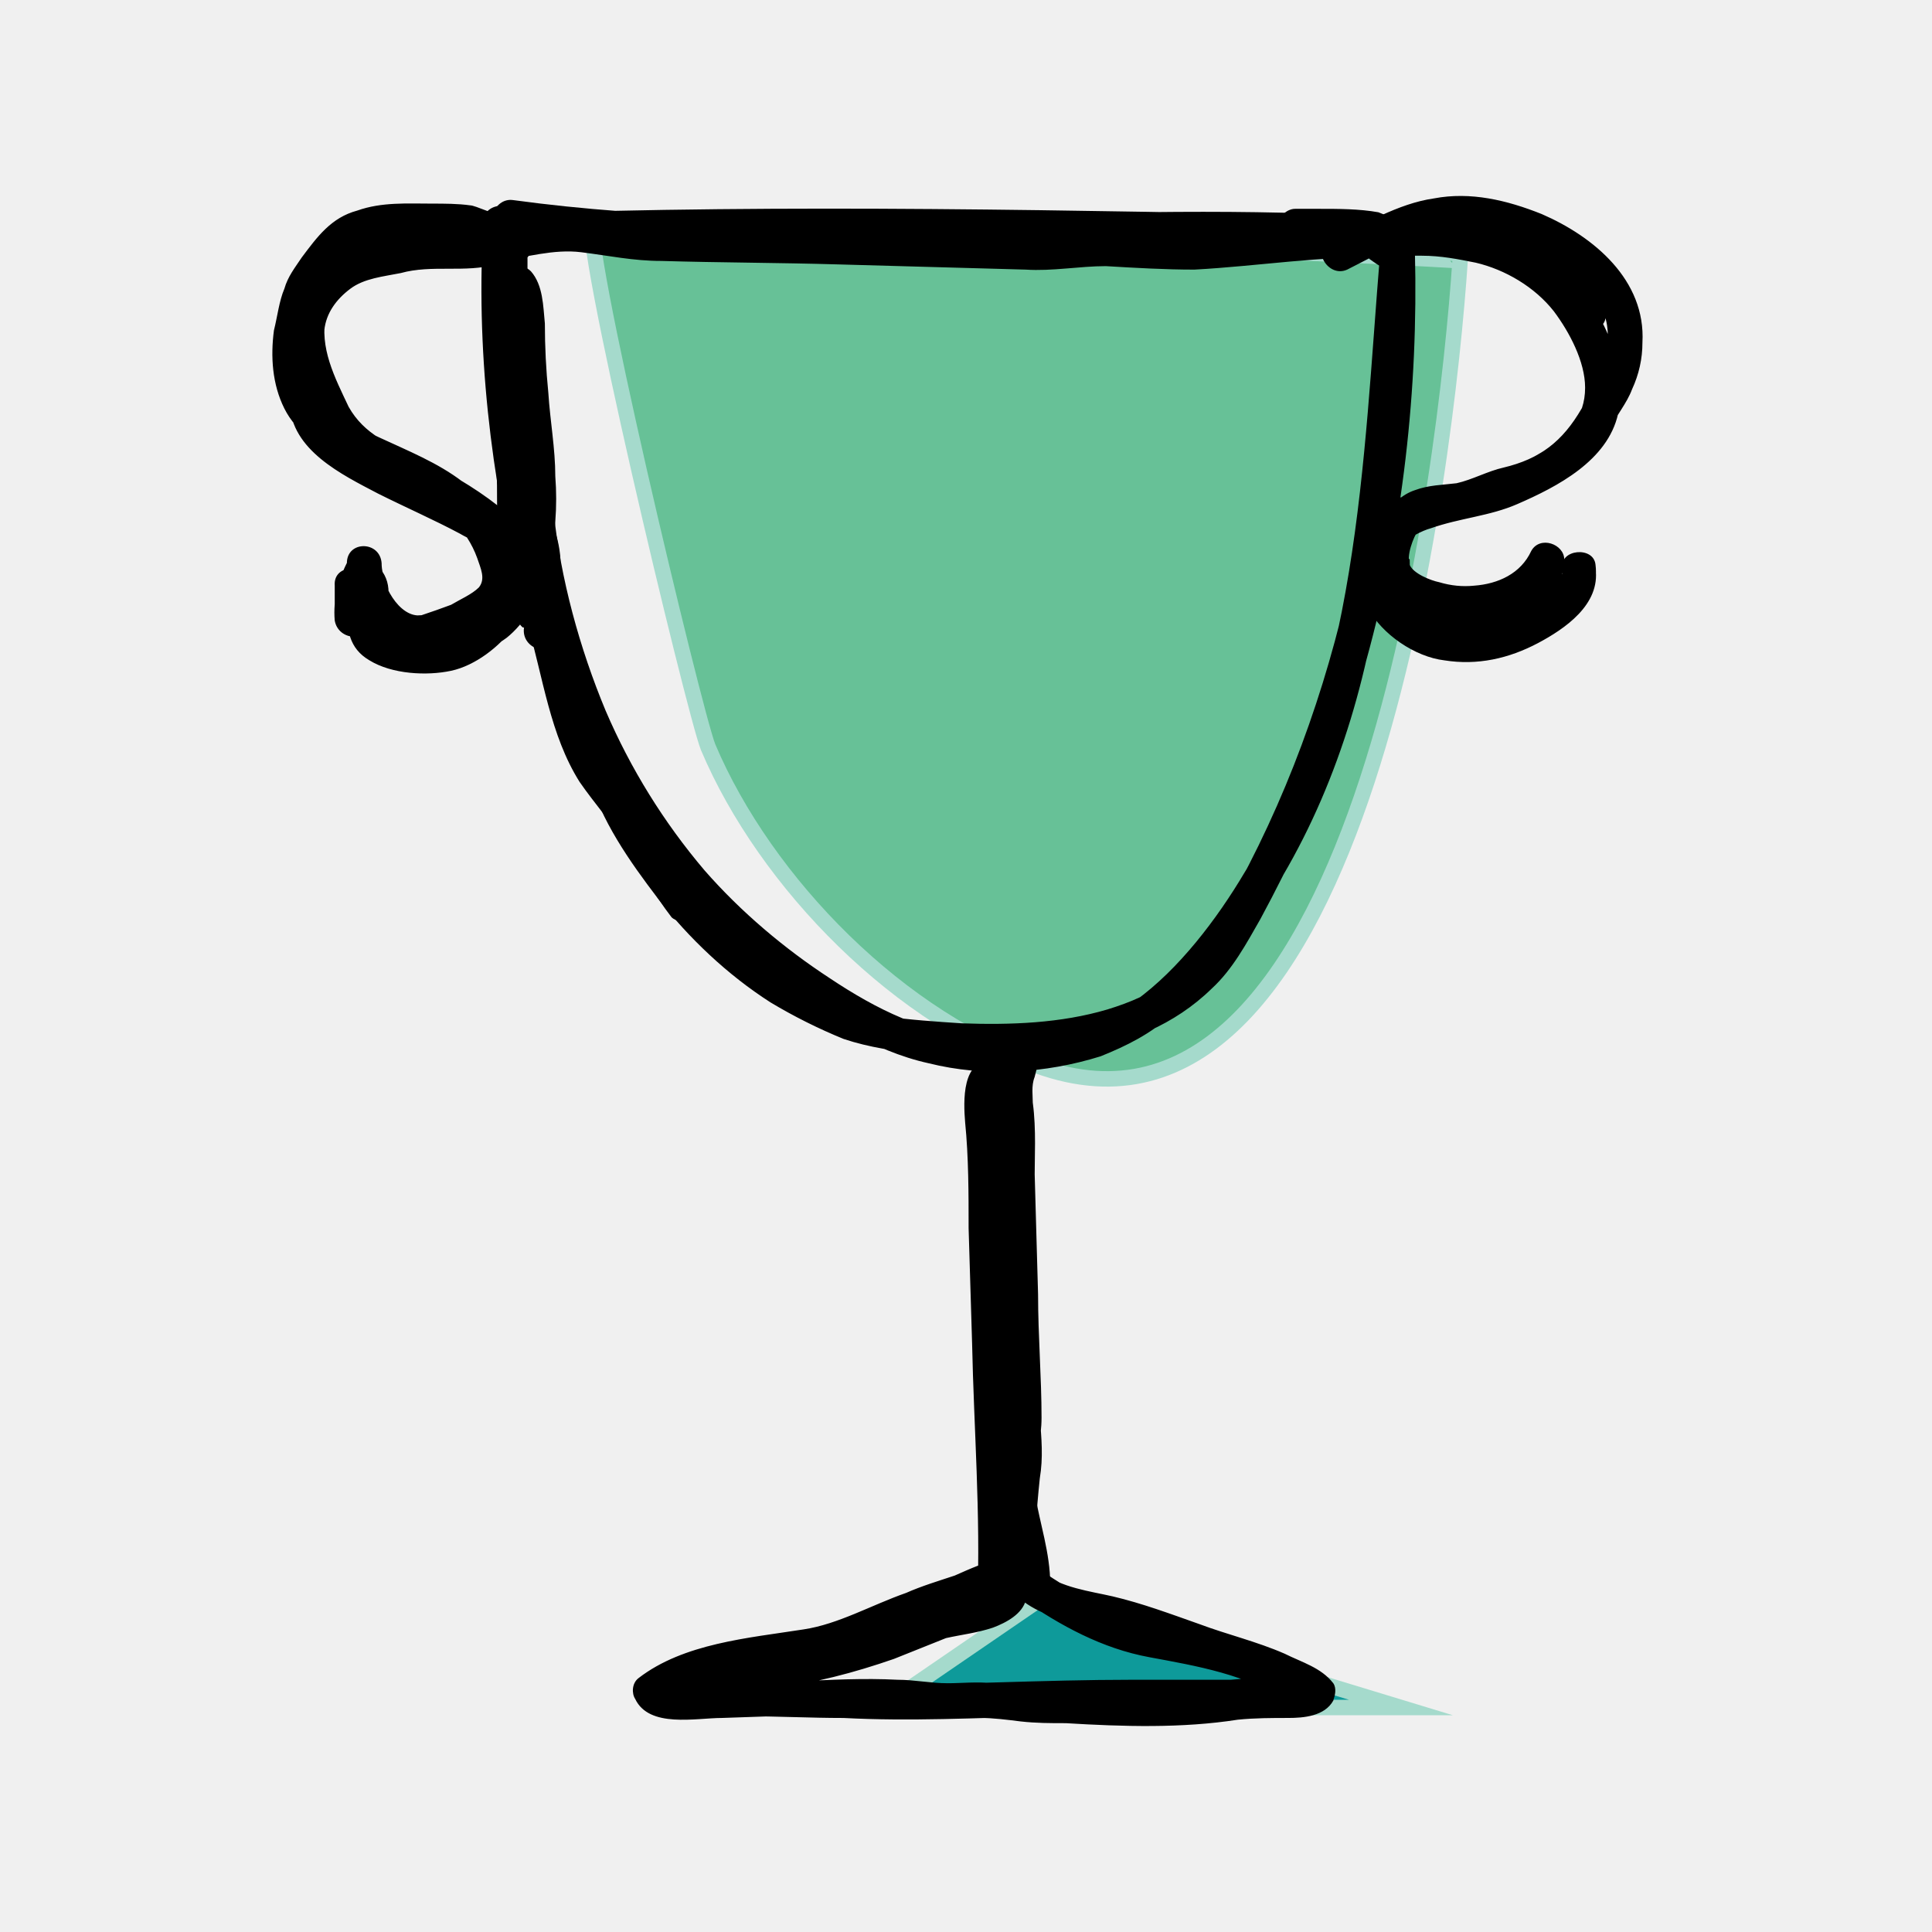
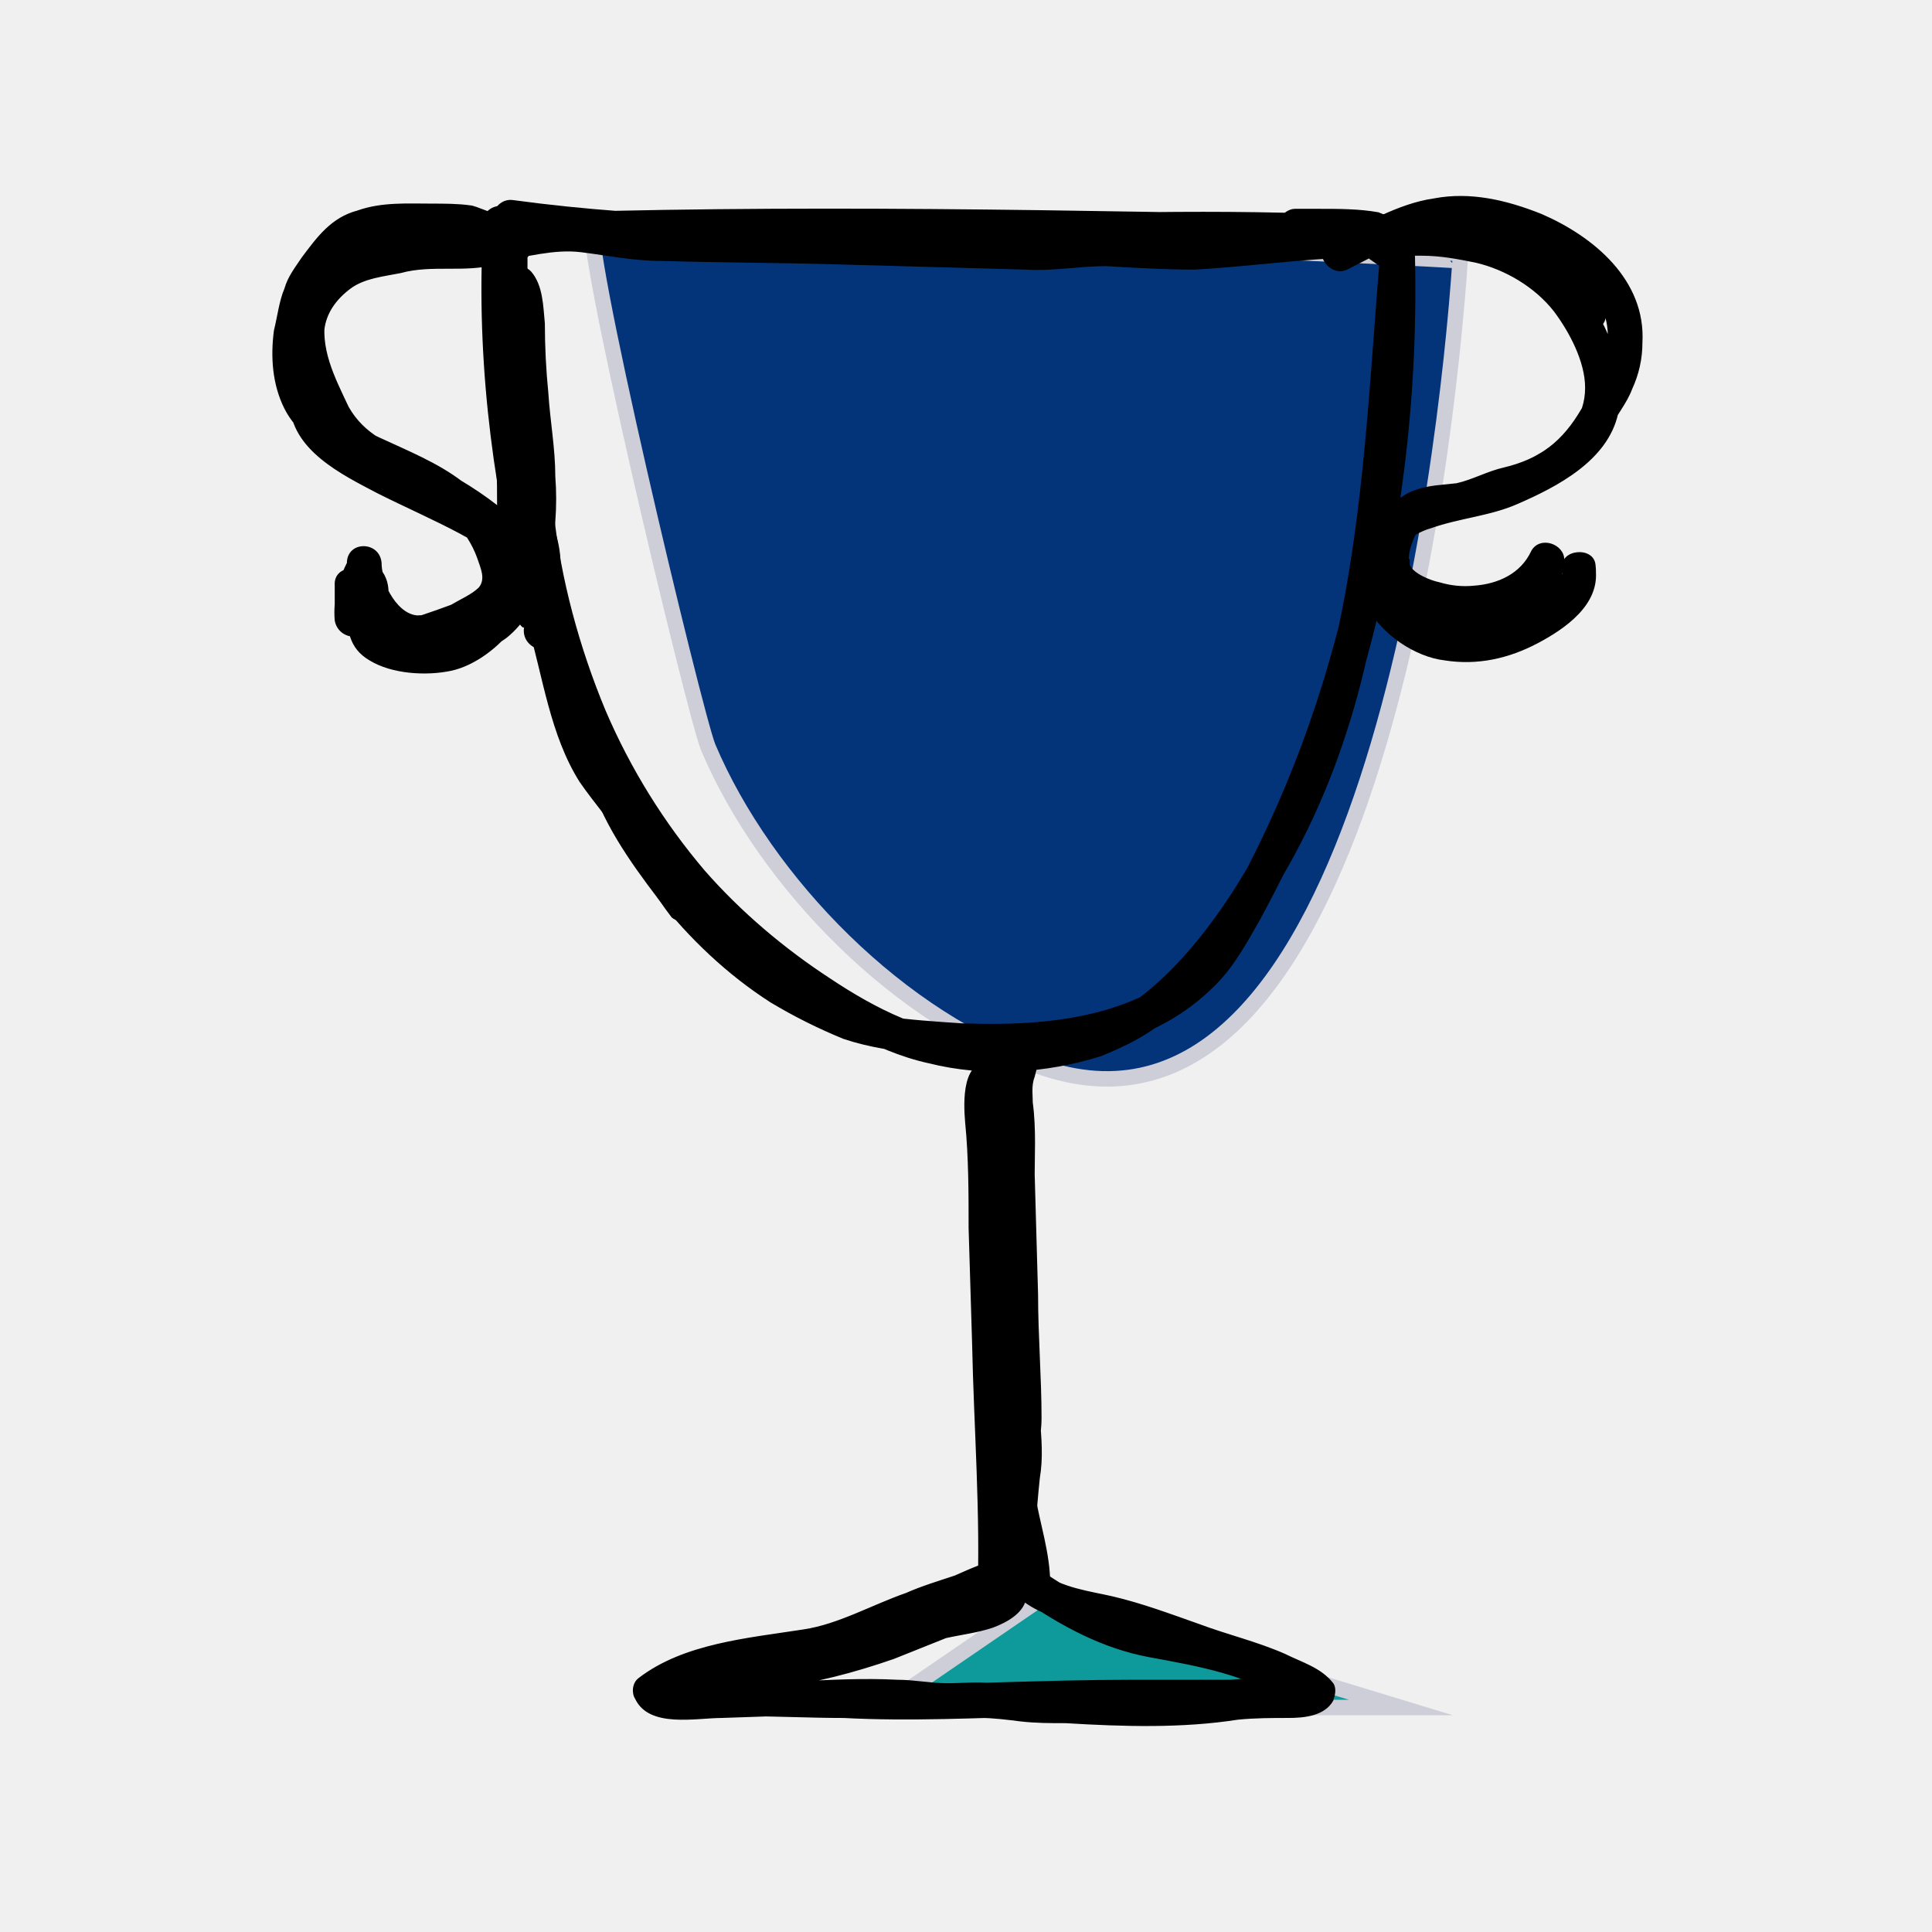
<svg xmlns="http://www.w3.org/2000/svg" width="100" height="100" viewBox="0 0 100 100" fill="none">
  <g clip-path="url(#clip0_9_34239)">
    <g style="mix-blend-mode:multiply">
-       <path d="M30.72 11.438c-.9-.09 5.213 25.438 5.932 27.236 2.966 7.011 9.977 14.202 17.438 16.63 16.54 5.393 20.764-31.192 21.483-41.798 0-.09-40.18-1.888-44.854-2.068z" fill="#6DCDA0" />
-       <path d="M30.72 11.438c-.9-.09 5.213 25.438 5.932 27.236 2.966 7.011 9.977 14.202 17.438 16.63 16.54 5.393 20.764-31.192 21.483-41.798 0-.09-40.18-1.888-44.854-2.068z" stroke="#AFE8D9" stroke-width=".8" stroke-miterlimit="10" />
+       <path d="M30.72 11.438c-.9-.09 5.213 25.438 5.932 27.236 2.966 7.011 9.977 14.202 17.438 16.63 16.54 5.393 20.764-31.192 21.483-41.798 0-.09-40.18-1.888-44.854-2.068z" fill="#033782" />
+       <path d="M30.72 11.438c-.9-.09 5.213 25.438 5.932 27.236 2.966 7.011 9.977 14.202 17.438 16.63 16.54 5.393 20.764-31.192 21.483-41.798 0-.09-40.18-1.888-44.854-2.068z" stroke="#DADBE5" stroke-width=".8" stroke-miterlimit="10" />
    </g>
    <g style="mix-blend-mode:multiply">
      <path d="M53.91 82.719l-8.27 5.663h26.877L53.91 82.719z" fill="#0FA4A4" />
-       <path d="M53.91 82.719l-8.27 5.663h26.877L53.91 82.719z" stroke="#AFE8D9" stroke-width=".8" stroke-miterlimit="10" />
+       <path d="M53.91 82.719l-8.27 5.663h26.877L53.91 82.719z" stroke="#DADBE5" stroke-width=".8" stroke-miterlimit="10" />
    </g>
    <path d="M26.854 26.45c.63 6.381 2.966 12.763 6.831 17.977a35.745 35.745 0 006.382 6.382c2.337 1.798 5.124 3.595 8 4.225 2.877.719 6.023.539 8.9-.36 1.348-.54 2.606-1.169 3.685-2.157a25.513 25.513 0 003.236-3.506c3.685-4.674 5.932-10.247 7.1-16.09 1.439-6.561 1.709-13.213 2.248-19.865h-1.798a144.28 144.28 0 01-.27 4.944h1.798c.12-1.678.21-3.326.27-4.944h-1.798c.27 12.045-2.247 24.27-8.45 34.697-.628 1.168-1.347 2.157-2.516 2.966-.899.72-1.978 1.169-3.146 1.528-2.427.72-5.034.81-7.55.72-1.349-.09-2.697-.18-3.956-.36-1.348-.27-2.786-.99-3.955-1.708-2.247-1.169-4.135-2.877-5.753-4.764-1.618-1.888-3.326-4.225-3.955-6.742-.18-.629-.36-1.258-.629-1.798-.27-.629-.809-1.078-1.079-1.707-.449-1.529-.629-2.967-1.438-4.405-.54-.989-2.157-.09-1.528.899.72 1.258.899 2.697 1.348 4.135.18.719.63 1.078.99 1.708.359.629.449 1.258.628 1.887.63 2.337 2.158 4.495 3.596 6.382 1.618 2.068 3.596 3.955 5.843 5.394a27.74 27.74 0 003.775 1.887c1.348.45 2.697.63 4.225.81 5.033.449 10.966.359 14.831-3.416 1.079-.99 1.798-2.338 2.517-3.596a78.618 78.618 0 002.247-4.494 58.471 58.471 0 003.236-8.9c1.888-6.83 2.697-14.022 2.517-21.123-.09-1.168-1.798-1.168-1.798 0a144.28 144.28 0 01-.27 4.944c0 1.079 1.798 1.079 1.798 0 .12-1.678.21-3.326.27-4.944 0-1.168-1.708-1.079-1.798 0-.899 10.877-1.078 22.562-7.011 32.09-1.438 2.427-3.416 5.034-5.663 6.652-2.157 1.618-5.393 1.977-8 1.887-2.876-.18-5.393-1.438-7.82-3.056-2.337-1.528-4.584-3.416-6.472-5.573a32.646 32.646 0 01-5.124-8.27C30 33.55 29.011 29.955 28.652 26.45c-.09-1.078-1.888-1.168-1.798 0zm.629-15.551c-1.798-.36-1.977 2.157-1.977 3.326-.09 1.797 0 3.685.18 5.483.06.719.15 1.408.27 2.067 0 .54.628.72 1.078.63.539-.09.719-.63.629-1.08 0 .18 0-.269 0 0 0-.12-.03-.239-.09-.359 0-.3-.03-.599-.09-.899-.06-.719-.09-1.468-.09-2.247-.06-.839-.09-1.678-.09-2.517v-1.978c.09-.09.09-.269.09-.09a1 1 0 01.09-.448v-.27s.09-.18.09 0c-.09.09 0-.09 0-.09l-.09.09c-.12.12-.3.15-.54.09.54.09.99-.09 1.17-.63.09-.449-.18-.988-.63-1.078z" fill="#000" />
    <path d="M26.135 12.068c14.741 1.977 29.573.09 44.404.898-.06-.599-.15-1.168-.27-1.707-.898.09-1.707.18-2.606.18.06.599.12 1.168.18 1.707.899-.18 1.797-.18 2.696-.18 1.169 0 1.169-1.797 0-1.797-14.831-.27-29.663-.63-44.494-.09-1.169.09-1.169 1.887 0 1.797 14.831-.539 29.663-.18 44.494.09V11.17c-1.078 0-2.067.09-3.146.27-.989.18-.719 1.707.27 1.797 1.079 0 2.067-.18 3.146-.27.989-.18.63-1.707-.27-1.797-14.651-.81-29.393 1.168-43.955-.81-1.078-.18-1.618 1.529-.45 1.709z" fill="#000" />
    <path d="M70 10.899c-.27 0-.63.09-.899.27-.27.36-.27.719-.27 1.078.09.27.36.54.63.63.24.06.45.12.629.18.12 0 .24.03.36.09h.18c.09.089-.09 0 0 0 0 .06.03.089.09.089.089 0-.09-.09 0 0l.179.18c.27.18.45.36.809.45.36.09.809-.09.989-.45.27-.54.36-1.169-.09-1.618-.27-.45-.81-.63-1.259-.81-.989-.179-2.067-.179-3.056-.179h-1.258c-.45 0-.9.45-.9.899 0 .54.36.899.9.899h2.877c.119 0 .239.03.359.09h.18c.18 0-.18-.09-.09 0 .18 0 .39.03.629.09.06 0 .12.03.18.09.09 0-.18-.09-.09-.09.06.06.12.09.18.09.09.18-.18-.18-.09-.09.09.18 0-.09 0-.09v-.09c0-.09 0-.18 0 0-.09.09.09-.27 0-.09.3-.12.629-.24.988-.36.09.09-.09-.09 0 0l-.18-.18c-.18-.18-.359-.359-.629-.449-.45-.18-.899-.27-1.438-.36.24.18.45.39.63.63.18 1.168-1.08.809-.54.899.54.09.989-.45.899-.9 0-.539-.36-.808-.899-.898zm-43.236.809v-.18h-1.798c-.09 3.146.27 6.202.81 9.348.18 1.438.269 2.967.539 4.405.18 1.348.898 2.517.898 3.865.54-.24 1.05-.45 1.529-.63-.18-.179 0-1.258 0-1.527.06-.78.06-1.558 0-2.337 0-1.439-.27-2.877-.36-4.315a36.127 36.127 0 01-.18-3.596c-.09-.898-.09-1.977-.719-2.696-.54-.54-1.348-.18-1.528.45-.45 1.348-.36 2.786-.27 4.134 0 1.798-.09 3.506 0 5.214.09 1.707 0 3.415.09 5.033.09.81.18 1.528.45 2.247.18.36.27.54.45.81.089.18.359.629.449.539-.18 1.168 1.528 1.618 1.707.54.09-.72-.09-1.17-.449-1.799-.45-.629-.63-1.168-.72-1.977-.269-1.618-.089-3.236-.179-4.854a75.647 75.647 0 010-5.213c0-1.439-.27-2.877.18-4.225l-1.438.36c.36.449.18 1.977.18 2.606.09 1.528.18 2.966.359 4.404.18 1.439.27 2.877.18 4.315 0 1.079-.36 2.427.54 3.146.538.45 1.527.18 1.527-.629 0-1.348-.629-2.427-.899-3.775-.27-1.349-.36-2.877-.539-4.315-.45-3.146-.899-6.292-.809-9.528.09-1.168-1.708-1.168-1.798 0v.18c0 1.168 1.798 1.168 1.798 0z" fill="#000" />
    <path d="M24.966 12.607c-.27 6.651.63 13.303 2.337 19.685.81 2.786 1.169 5.753 2.697 8.18.809 1.168 1.708 2.157 2.427 3.326.72 1.258 1.438 2.517 2.337 3.685.18.18.63.27.899.18.18-.06.39-.12.63-.18 1.078-.18.628-1.977-.54-1.708l-.54.18c.3.06.57.15.81.27-.9-1.079-1.439-2.427-2.158-3.596-.719-1.168-1.708-2.157-2.427-3.236-1.438-2.337-1.708-5.303-2.427-7.91-1.708-6.112-2.517-12.494-2.247-18.876 0-1.169-1.798-1.169-1.798 0z" fill="#000" />
    <path d="M25.865 13.506c1.349-.18 2.787-.63 4.225-.45 1.438.18 2.696.45 4.135.45 3.056.09 6.112.09 9.168.18l9.708.269c1.348.09 2.787-.18 4.135-.18 1.528.09 3.056.18 4.584.18 3.326-.18 6.562-.72 9.888-.63 1.168 0 1.079-1.797 0-1.797-1.558-.06-3.116 0-4.674.18-1.349.18-2.697.18-4.135.36-1.438.18-2.877.09-4.315 0-.809-.09-1.528-.09-2.247-.09-.719.09-1.348.18-2.067.27-1.528 0-3.146-.18-4.675-.18-1.677-.06-3.325-.12-4.943-.18-3.146-.09-6.203-.09-9.349-.18-1.618 0-3.146-.09-4.674-.36-1.618-.27-3.146.18-4.764.36-1.168.09-1.168 1.887 0 1.798z" fill="#000" />
    <path d="M25.865 11.079c-.18.09-1.258-.45-1.528-.45-.63-.09-1.348-.09-1.977-.09-1.259 0-2.607-.09-3.866.36-1.348.36-2.067 1.348-2.876 2.427-.36.54-.72.989-.899 1.618-.27.629-.36 1.438-.54 2.157-.179 1.348-.09 2.787.54 4.045s1.798 1.978 3.056 2.607c2.517 1.258 5.843 2.157 6.922 5.123.18.54.45 1.08.09 1.528-.36.36-.99.63-1.439.9-.48.18-.988.359-1.528.539-.27.09-.629.27-.899.27-.36.09-1.078-.18-1.168-.63 0-1.168-1.798-1.168-1.798 0 0 1.079.09 2.068 1.169 2.697 1.168.719 2.966.809 4.224.54 1.259-.27 2.517-1.26 3.236-2.248.81-1.079 1.079-2.697.72-4.045-.36-1.258-1.708-1.888-2.787-2.427-1.438-.809-2.966-1.438-4.405-2.157-.988-.54-2.337-1.169-3.056-2.158-.45-.539-.27-1.348-.27-1.977.09-.899-.09-1.798 0-2.607.09-.899.63-1.618 1.349-2.157.719-.54 1.708-.63 2.607-.81 1.617-.449 3.325 0 4.943-.449.63-.18.9-1.078.36-1.528-2.068-1.797-5.573-1.348-7.82-.27-2.517 1.08-3.596 3.956-3.146 6.562.27 1.439.988 2.877 1.797 4.045.72 1.259 2.068 1.888 3.326 2.517 1.438.63 2.966 1.349 4.225 2.337.54.45 1.079 1.079 1.528 1.618.45.72.27 1.169-.09 1.798-.809 1.348-2.427 1.618-3.955 1.708-.45 0-1.168.09-1.438-.36-.27-.36-.81-1.438-.72-1.887l-1.437.36v.09c.599-.12 1.168-.27 1.707-.45-.18-.36-.27-.72-.27-1.079-.09-1.169-1.797-1.169-1.797 0-.09 1.978 1.708 4.764 3.865 4.494 1.169-.09 1.259-1.797 0-1.797-.54 0-1.528.27-1.797-.27-.27-.36-.09-.899-.18-1.258 0-.54-.09-.9-.27-1.349-.27-.539-1.258-.629-1.528 0-.54.989-.81 2.068-.72 3.146.18 1.079 1.799 1.169 1.799 0v-1.797c-.09-1.169-1.888-1.169-1.798 0 0 .719.18 1.348.45 2.067.18.54.808.899 1.348.54.24-.18.479-.39.719-.63.809-.899-.45-2.157-1.259-1.258-.12.12-.27.24-.45.36.48.179.93.359 1.35.539-.18-.54-.36-1.08-.36-1.618h-1.798v1.797h1.798c-.09-.809.09-1.528.449-2.247h-1.528c.18.54 0 1.259.09 1.888.09.54.45 1.078.899 1.348.809.72 1.797.54 2.786.54v-1.798c-1.168.18-2.157-1.708-2.067-2.697h-1.798c0 .72.18 1.348.54 1.978.359.899 1.617.449 1.617-.45 0-.54-.18-.989-.539-1.348-.45-.45-1.348-.27-1.528.45-.09.539 0 1.168.27 1.707.18.54.36 1.259.719 1.708.809 1.079 2.067 1.079 3.326.989 1.348-.09 2.786-.36 3.865-1.169.899-.719 1.797-2.067 1.797-3.236.09-1.438-1.258-2.786-2.247-3.595-1.258-.989-2.696-1.798-4.135-2.517-1.438-.63-2.786-1.169-3.595-2.607-.72-1.528-1.528-3.056-1.169-4.764.36-1.708 1.528-2.697 3.057-3.056.898-.27 1.707-.54 2.696-.45.63.09 1.618.18 2.157.63.12-.48.27-.96.45-1.439a6.64 6.64 0 01-1.888 0c-.719 0-1.438.06-2.157.18-1.258.18-2.876.45-3.955 1.169-1.079.809-1.978 1.887-2.157 3.236-.18.719-.09 1.438-.09 2.157.09.72-.09 1.438 0 2.157.09 2.427 2.696 3.686 4.584 4.675 1.438.719 2.876 1.348 4.225 2.067.45.27 1.168.54 1.618.989.27.45.27 1.168.18 1.618-.18 1.438-1.708 2.696-3.057 2.786-.719 0-1.618 0-2.247-.27-.63-.27-.54-.718-.54-1.258h-1.797c.09 1.348 1.618 2.517 2.966 2.427 1.079 0 2.427-.719 3.416-1.168.899-.45 2.067-1.08 2.337-2.158.36-1.168-.45-2.876-1.078-3.865-1.798-2.876-5.484-3.506-8.09-5.213-1.439-.9-1.798-2.517-1.529-4.045.09-.81.18-1.708.63-2.337.36-.63.809-1.349 1.348-1.888 1.079-1.169 3.146-.899 4.674-.899.81 0 1.528 0 2.337.36.81.27 1.438.18 2.158-.36.899-.809-.45-2.067-1.259-1.258zm43.865 2.876c1.618-.809 3.236-1.798 5.034-1.978 1.798-.18 3.686.36 5.214 1.169 1.348.72 2.786 1.888 3.146 3.416.18.719.09 1.528-.09 2.247-.18.899-.72 1.528-1.169 2.337-.989 1.708-2.157 2.607-4.045 3.056-.809.18-1.618.63-2.427.81-.719.09-1.438.09-2.157.359-1.348.45-1.888 1.887-2.068 3.236-.18 1.348.72 2.337 1.888 2.876 2.517 1.259 6.472.81 7.82-2.067-.599-.12-1.168-.27-1.707-.45 0 1.079-1.439 1.528-2.337 1.618-.54.09-1.17.18-1.708-.09-.27-.18-.54-.27-.81-.36-.359-.09-.718 0-.988-.179-.36-.18-.36-.63-.36-.989-.09-.09-.36-.54-.27-.719 0-.36.99-.809 1.349-.899 1.528-.54 3.056-.629 4.494-1.258 2.068-.899 4.674-2.247 5.214-4.674.54-2.517-.81-5.394-2.607-7.191-1.168-1.079-2.607-1.978-4.135-2.337-.809-.18-1.708-.36-2.517-.45-.898-.09-1.797.09-2.606-.09l.18 1.618c1.707-.809 3.954-.719 5.752-.18.72.27 1.349.63 1.978.99.27.179 1.528.808 1.528 1.168.48-.24.929-.48 1.348-.72-.45-.359-1.168-.629-1.438-1.168l-1.258 1.259c.809.449.988 1.348 1.348 2.157.45 1.078 2.157.63 1.708-.45-.54-1.258-.9-2.516-2.158-3.235-.809-.45-1.528.449-1.168 1.168.36.899 1.348 1.348 2.067 1.798.54.36 1.349-.09 1.349-.81 0-.988-.9-1.707-1.708-2.246a15.527 15.527 0 00-2.697-1.439c-2.337-.898-5.303-.988-7.55.18-.63.36-.54 1.438.18 1.618.808.18 1.527.18 2.246.18.99 0 1.888.18 2.787.36 1.528.359 3.056 1.258 4.045 2.516.809 1.079 1.618 2.607 1.618 3.955 0 1.529-.899 2.427-2.067 3.236-1.349.81-2.697 1.438-4.225 1.798-1.438.27-2.787.54-3.955 1.528-.45.36-.81.81-.9 1.348-.089.63.27 1.439.36 2.068.18.63.54 1.258 1.259 1.528.63.27 1.258.27 1.888.54 2.247 1.078 6.561-.27 6.561-3.147 0-.809-1.258-1.258-1.708-.45-.539 1.17-1.707 1.709-2.966 1.799-.6.06-1.198 0-1.798-.18-.449-.09-1.348-.45-1.528-.9-.18-.448.18-1.437.45-1.797.36-.63 1.258-.54 1.887-.63.72-.089 1.349-.359 2.068-.628.899-.36 1.798-.45 2.607-.81 1.438-.629 2.606-1.797 3.325-3.145.36-.72.9-1.349 1.169-2.068.36-.779.54-1.588.54-2.427.179-3.236-2.518-5.483-5.214-6.651-1.798-.72-3.686-1.169-5.573-.81-1.888.27-3.596 1.349-5.393 2.158-.99.45-.09 1.977.898 1.528z" fill="#000" />
    <path d="M72.337 25.73c-1.438.09-1.888 1.438-1.977 2.607 0 .989.09 2.247.449 3.146.72 1.348 2.427 2.517 3.955 2.697 1.708.27 3.326-.09 4.854-.9 1.348-.718 3.236-1.977 2.966-3.864-.539.12-1.108.21-1.708.27-.18.18-.09.18-.27.359-.179.09-.539.27-.808.36l-1.079.359a1 1 0 00-.45.09h-2.426c-.72 0-1.708.09-2.068.809a.816.816 0 000 .899c.18.3.39.569.63.809.18-.54.389-1.049.629-1.528-.18 0-.27-.09-.45-.18-.989-.63-1.887.989-.899 1.528.42.3.87.42 1.349.36.719 0 1.168-.9.629-1.529l-.36-.36v.9c-.06.06-.09.12-.09.18-.06 0-.06 0 0 0h.09c.18-.09.09-.09.27-.09h1.259c.809 0 1.528 0 2.247-.18 1.618-.27 3.775-1.169 3.505-3.236-.09-.989-1.887-.81-1.708.18.09.988-.988 1.618-1.797 2.067-.45.27-.99.63-1.438.72a7.527 7.527 0 01-1.978.269c-1.169 0-2.247-.54-2.966-1.528-.06-.06-.12-.15-.18-.27-.09-.09-.18-.27-.09 0 0-.12-.03-.27-.09-.45-.09-.449-.09-.539-.18-.988v-.81c0-.119.03-.209.09-.269v-.27c0-.06.03-.15.09-.27 0 0 0-.089.09-.089h-.09c.27 0 0-.09 0 0-.09 0-.09 0 0 0 1.079 0 1.079-1.798 0-1.798zM51.933 54.764c0 .27-.18.63-.18.899-.09.45-.09.899-.09 1.438.06 1.079.09 2.187.09 3.326l.18 6.562c0 2.067.09 4.224.18 6.292 0 .989-.27 1.888-.36 2.876-.09.99.09 1.978.09 2.967h1.797c0-.9.09-1.708.18-2.607.18-1.079.09-2.067 0-3.146-.06-2.038-.09-4.045-.09-6.023l-.18-6.112c0-1.348.09-2.786-.09-4.135-.18-1.078-.898-2.067-2.067-2.157-1.618-.18-1.528 2.067-1.438 3.146.18 1.798.18 3.685.18 5.483l.18 5.933c.09 4.404.449 8.898.27 13.393-.09.989 1.527 1.258 1.707.27 1.079-4.675 1.259-9.349 1.079-14.113 0-1.168-1.798-1.168-1.798 0 .09 2.427-.09 4.764-.09 7.101 0 1.079.03 2.158.09 3.236 0 .99-.36 1.888-.36 2.877h1.798v-2.248c-.09-1.168-1.797-1.168-1.797 0 0 .54-.09 1.08 0 1.618 0 .27.18.54 0 .72-.18.18-.72.27-.99.36-.419.06-.838.149-1.258.269-1.797.45-3.505 1.348-5.303 1.798-1.978.539-3.955.809-5.933.988-.898.12-1.767.24-2.606.36-.63.18-1.349.27-1.798.809-.45.45-.36 1.348.36 1.528 1.617.27 3.235.27 4.853.36 1.708 0 3.416.09 5.124.09 3.416.18 6.921 0 10.337-.09 3.416-.09 6.831 0 10.247-.18.989 0 3.416.18 3.775-1.079.09-.36-.09-.809-.449-.989-2.067-1.438-4.584-1.887-7.011-2.427-1.259-.27-2.427-.539-3.596-1.078-1.168-.54-2.157-1.169-3.236-1.888-.809-.54-1.887.72-1.078 1.438.899.81 2.067 1.169 3.236 1.438 1.438.36 2.786.63 4.135 1.169 1.528.54 3.145.989 4.674 1.528.539.18.988.45 1.528.72.27.09.989.359 1.168.538v-.898c.18-.27.18 0-.09 0-.27-.09-.45 0-.719 0h-1.258c-1.259 0-2.517.27-3.865.36-1.708 0-3.416.09-5.124 0a35.33 35.33 0 00-2.517-.09l-2.427-.27c-.809-.09-1.618 0-2.337 0-.899 0-1.708-.18-2.607-.18-1.707-.09-3.505 0-5.213.09-1.528 0-2.966 0-4.404.09-.45 0-2.248.36-2.428-.09-.06.36-.09.719-.09 1.078.99-.809 2.517-1.078 3.776-1.348 1.528-.36 3.056-.45 4.584-.809.81-.18 1.528-.45 2.337-.809.81-.45 1.618-.719 2.517-1.079l2.427-.808c.809-.27 1.528-.72 2.427-.81 1.079-.18.63-1.977-.54-1.797-.808.18-1.617.54-2.426.899-.81.27-1.708.539-2.517.898-1.798.63-3.506 1.618-5.303 1.888-2.877.45-6.203.72-8.54 2.517-.36.27-.36.809-.18 1.079.72 1.528 3.147.988 4.495.988 3.056-.09 6.112-.27 9.078-.18 1.439.09 2.877.18 4.315.18.63 0 1.348.09 2.067.18.81.09 1.528.09 2.337.09 2.967.18 6.023.27 8.9-.18.898-.09 1.797-.09 2.606-.09.81 0 1.888-.09 2.337-.899.09-.27.18-.629 0-.898-.629-.81-1.618-1.079-2.517-1.528-1.438-.63-2.966-.99-4.404-1.529-1.528-.539-2.966-1.078-4.495-1.438-1.168-.27-2.696-.45-3.685-1.258-.36.48-.719.929-1.078 1.348 2.067 1.438 4.224 2.607 6.651 3.056 2.427.45 5.124.9 7.191 2.337-.12-.3-.24-.629-.36-.988 0 0 .36-.54.36-.45.18 0 0-.09 0 0h-.18c-.27.09-.45.09-.719.09-.719.06-1.408.12-2.067.18h-5.124c-4.584 0-9.258.27-13.842.27-1.708-.09-3.416-.18-5.214-.18-1.798-.09-3.595 0-5.303-.36.12.54.24 1.049.36 1.528.359-.36 1.348-.36 1.887-.45 1.168-.179 2.337-.269 3.505-.359 2.158-.27 4.225-.809 6.293-1.528l2.696-1.078c.81-.18 1.618-.27 2.427-.54.72-.27 1.528-.719 1.708-1.438.09-.36 0-.72-.09-1.079-.09-.539 0-1.168 0-1.708h-1.797v2.248c.09 1.078 1.797 1.078 1.797 0 0-.989.36-1.798.36-2.697-.09-1.168-.09-2.247-.09-3.416 0-2.337.18-4.674.09-7.1h-1.798c.18 4.584 0 9.168-.989 13.572.6.12 1.199.21 1.798.27.18-4.584-.18-9.258-.36-13.933 0-2.337-.03-4.644-.09-6.921 0-1.169 0-2.247-.09-3.416 0-.54-.359-1.708 0-2.157-.239.06-.449.15-.628.27.809.09.539 2.427.539 2.966.06 2.157.09 4.344.09 6.562l.18 6.562c0 1.078.09 2.157.09 3.146-.09 1.078-.36 2.067-.27 3.146 0 1.168 1.797 1.168 1.797 0 0-.9-.18-1.888-.09-2.787.09-.989.36-1.888.36-2.966 0-2.068-.18-4.225-.18-6.382l-.18-6.382a65 65 0 00-.09-3.416c0-.45-.09-.989.09-1.438.09-.36.18-.63.18-.989.09-1.168-1.707-1.168-1.797 0z" fill="#000" />
    <path d="M51.843 77.686c.09.808.27 1.528.45 2.247l.179 1.078c0 .12 0 .12 0 0v.09c.06.12.09.21.09.27V82c0 .448.45.898.899.898a.9.9 0 00.898-.899v-.18a.9.9 0 00-.898-.898.9.9 0 00-.9.898V82h1.798c0-1.618-.539-3.146-.808-4.764-.09-.45-.63-.809-1.08-.63-.538.18-.718.63-.628 1.08z" fill="#000" />
  </g>
  <defs>
    <clipPath id="clip0_9_34239">
      <path fill="#fff" transform="translate(14 10)" d="M0 0h71.011v80H0z" />
    </clipPath>
  </defs>
</svg>
